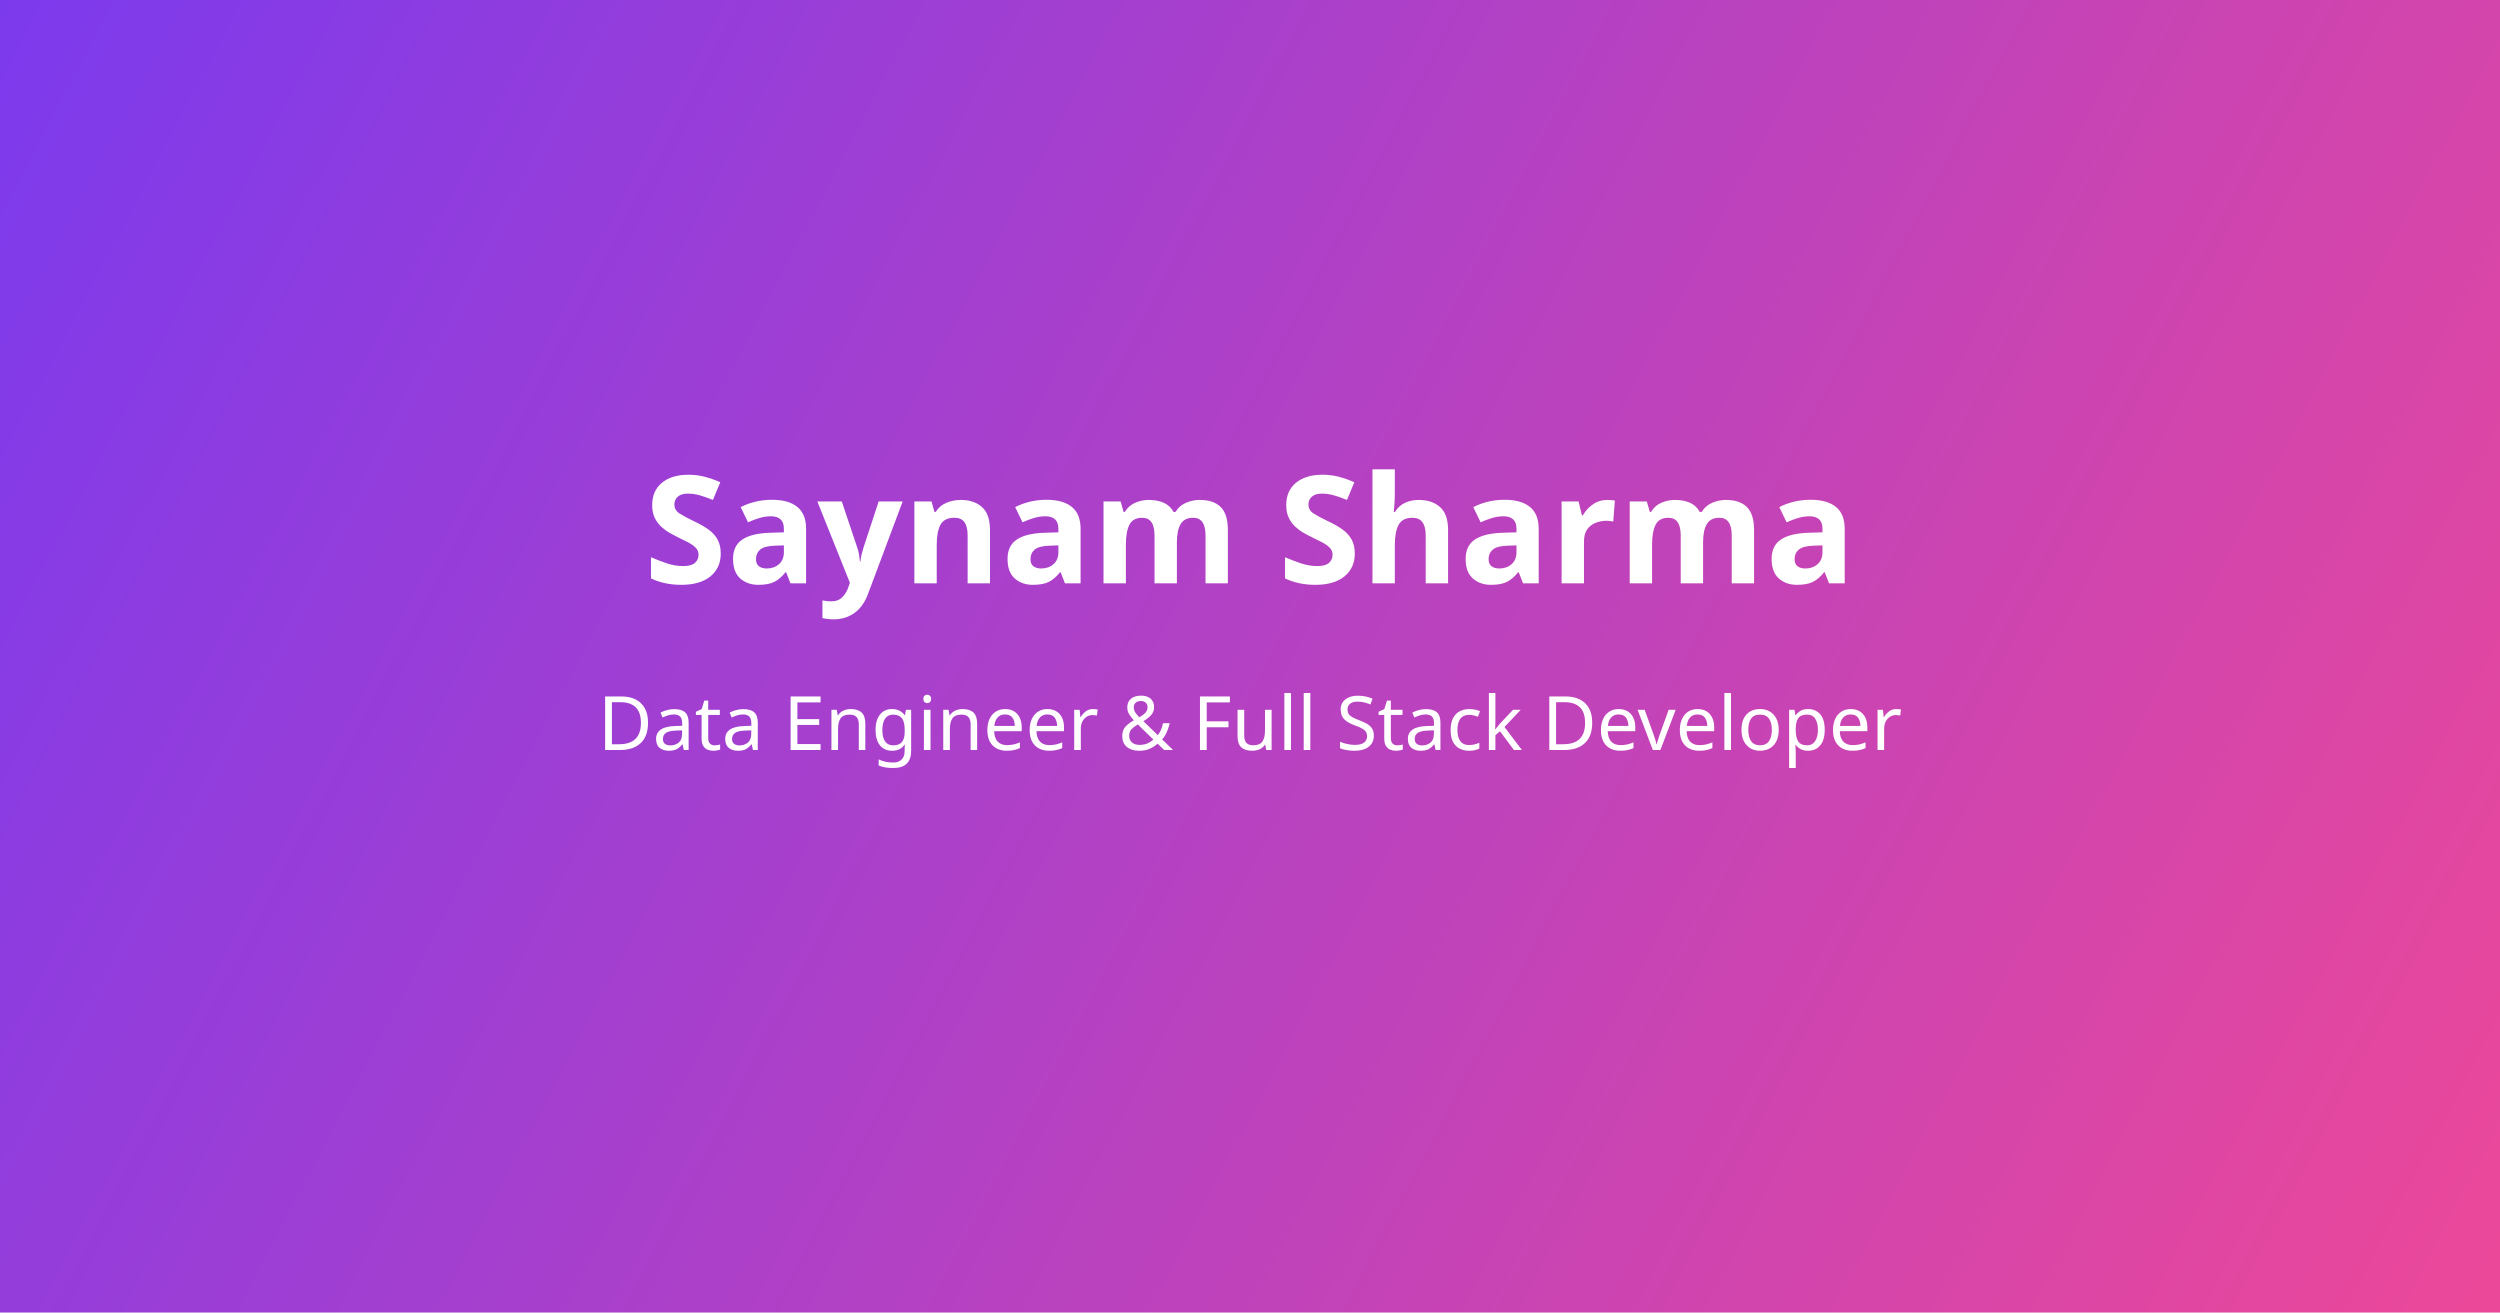
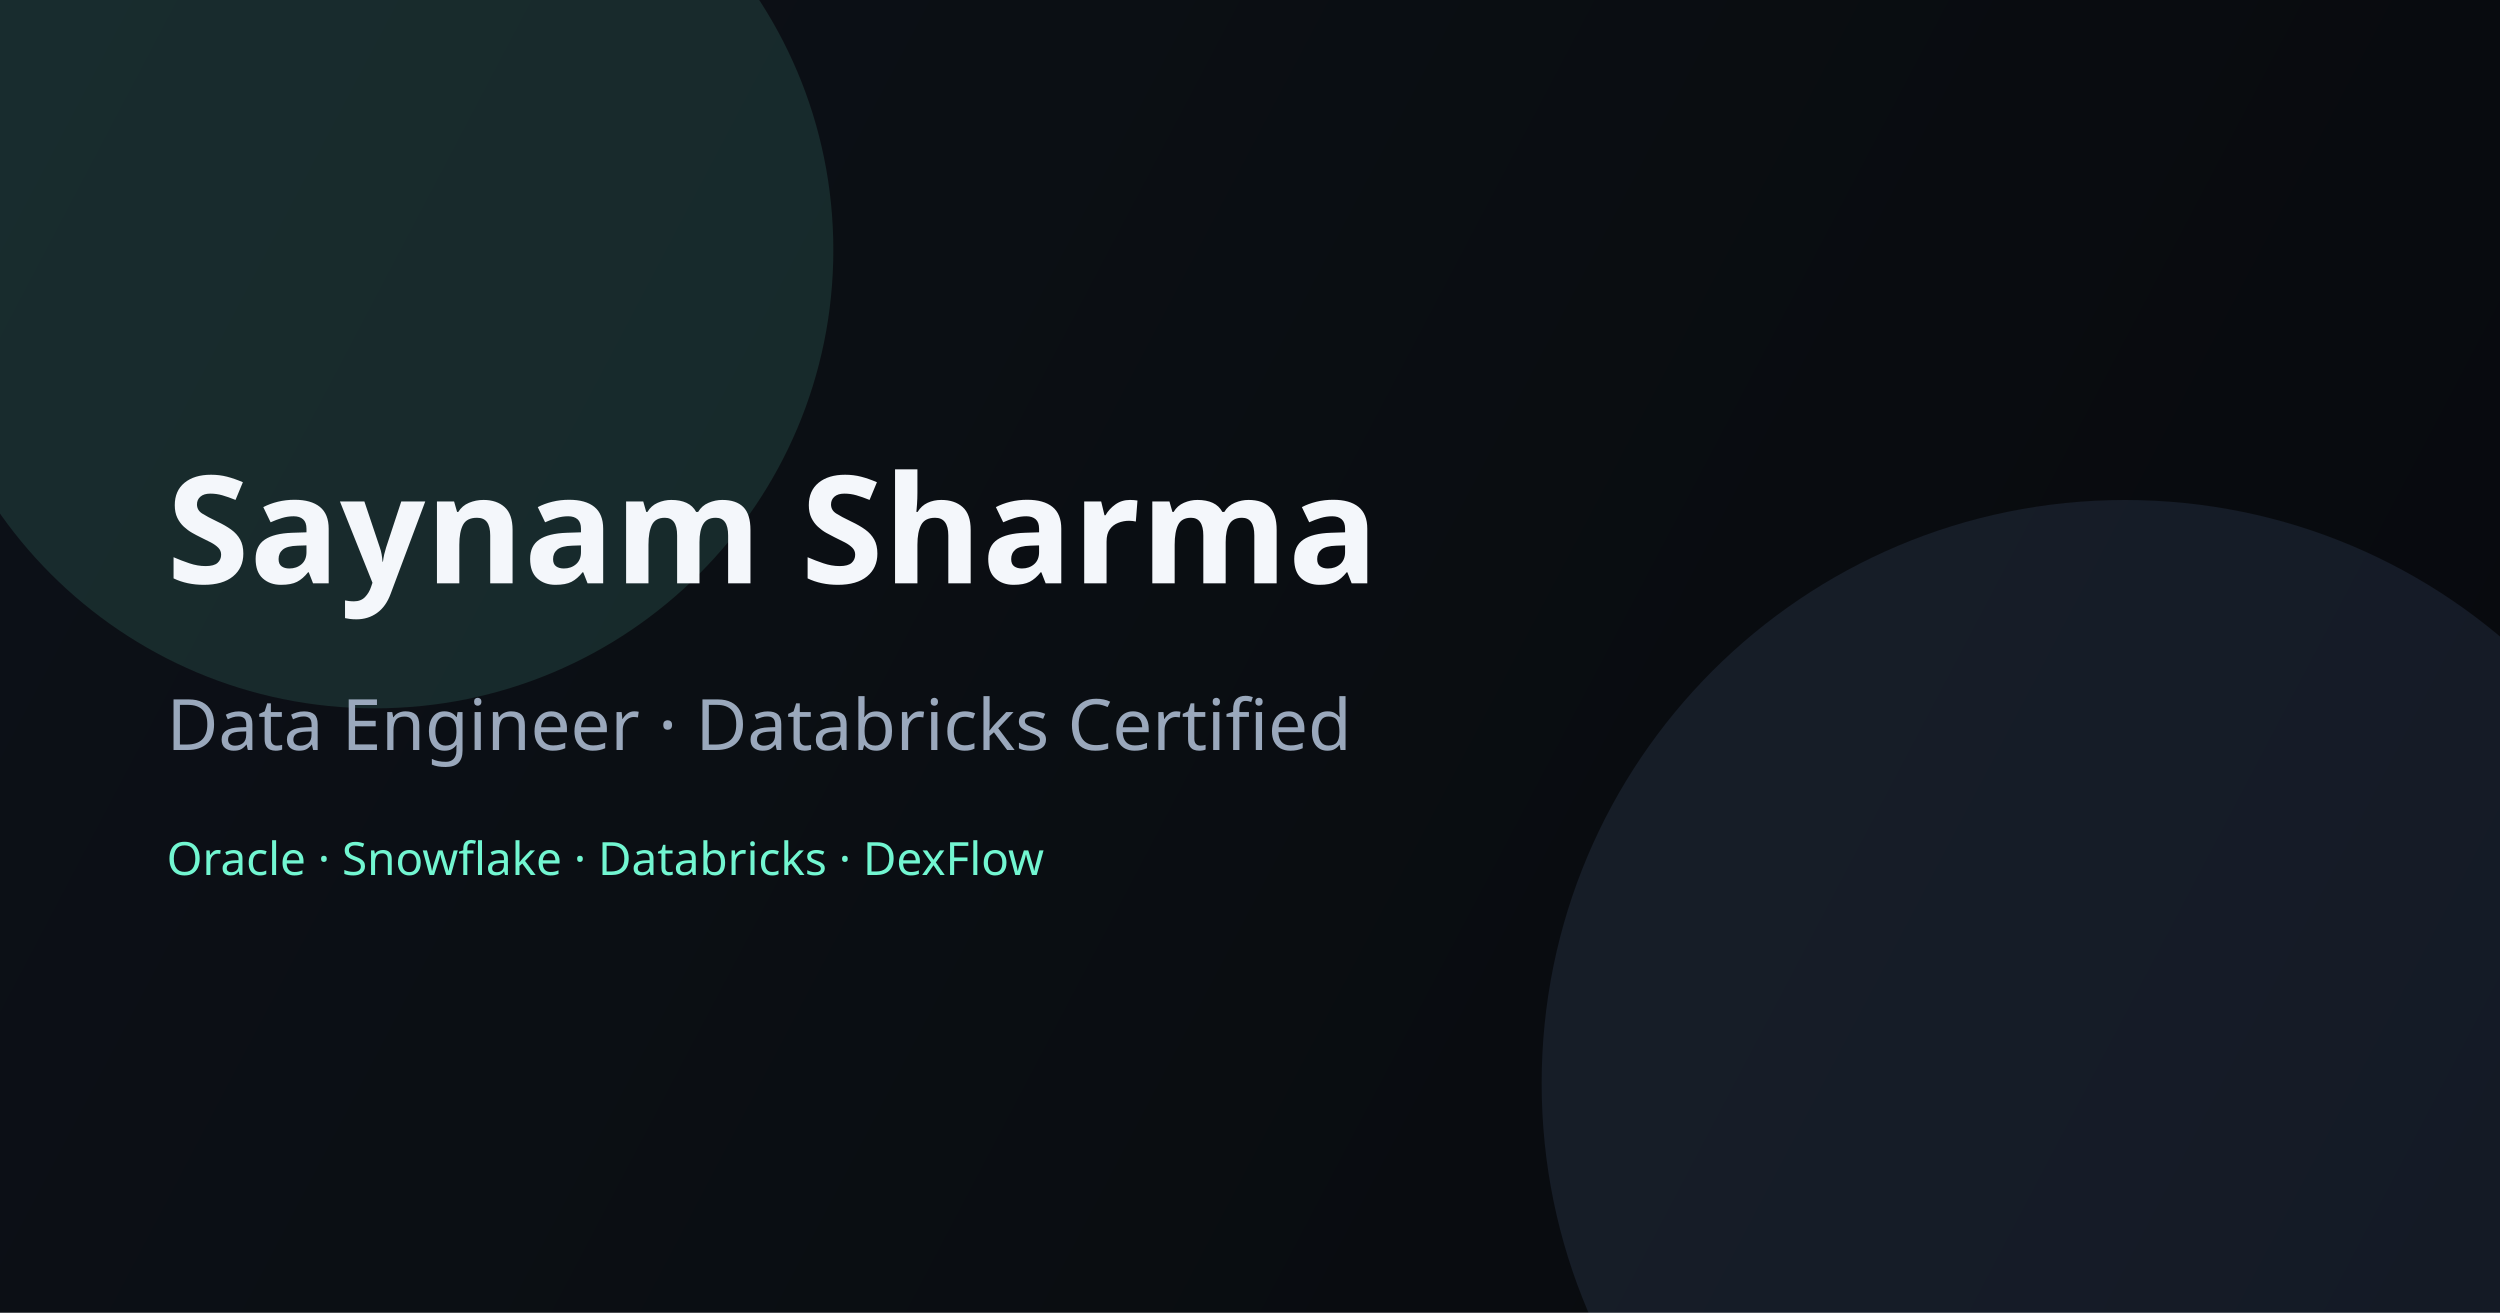
<svg xmlns="http://www.w3.org/2000/svg" width="1200" height="630" viewBox="0 0 1200 630" fill="none">
-   <rect width="1200" height="630" fill="url(#paint0_linear)" />
-   <text x="600" y="280" font-family="Poppins, sans-serif" font-size="72" font-weight="700" text-anchor="middle" fill="white">Saynam Sharma</text>
-   <text x="600" y="360" font-family="Poppins, sans-serif" font-size="36" font-weight="400" text-anchor="middle" fill="white">Data Engineer &amp; Full Stack Developer</text>
+   <rect width="1200" height="630" fill="#07090d" />
+   <rect x="0" y="0" width="1200" height="630" fill="url(#bgGrad)" opacity="0.9" />
+   <circle cx="180" cy="120" r="220" fill="#72f6d1" opacity="0.12" />
+   <circle cx="1020" cy="520" r="280" fill="#8fb7ff" opacity="0.1" />
+   <text x="80" y="280" font-family="system-ui, sans-serif" font-size="72" font-weight="800" fill="#f4f7fb">Saynam Sharma</text>
+   <text x="80" y="360" font-family="system-ui, sans-serif" font-size="34" font-weight="500" fill="#9aa8bc">Data Engineer · Databricks Certified</text>
+   <text x="80" y="420" font-family="system-ui, sans-serif" font-size="22" font-weight="500" fill="#72f6d1">Oracle · Snowflake · Databricks · DexFlow</text>
  <defs>
-     <linearGradient id="paint0_linear" x1="0" y1="0" x2="1200" y2="630" gradientUnits="userSpaceOnUse">
-       <stop stop-color="#7C3AED" />
-       <stop offset="1" stop-color="#EC4899" />
+     <linearGradient id="bgGrad" x1="0" y1="0" x2="1200" y2="630" gradientUnits="userSpaceOnUse">
+       <stop stop-color="#0d1219" />
+       <stop offset="1" stop-color="#07090d" />
    </linearGradient>
  </defs>
</svg>
